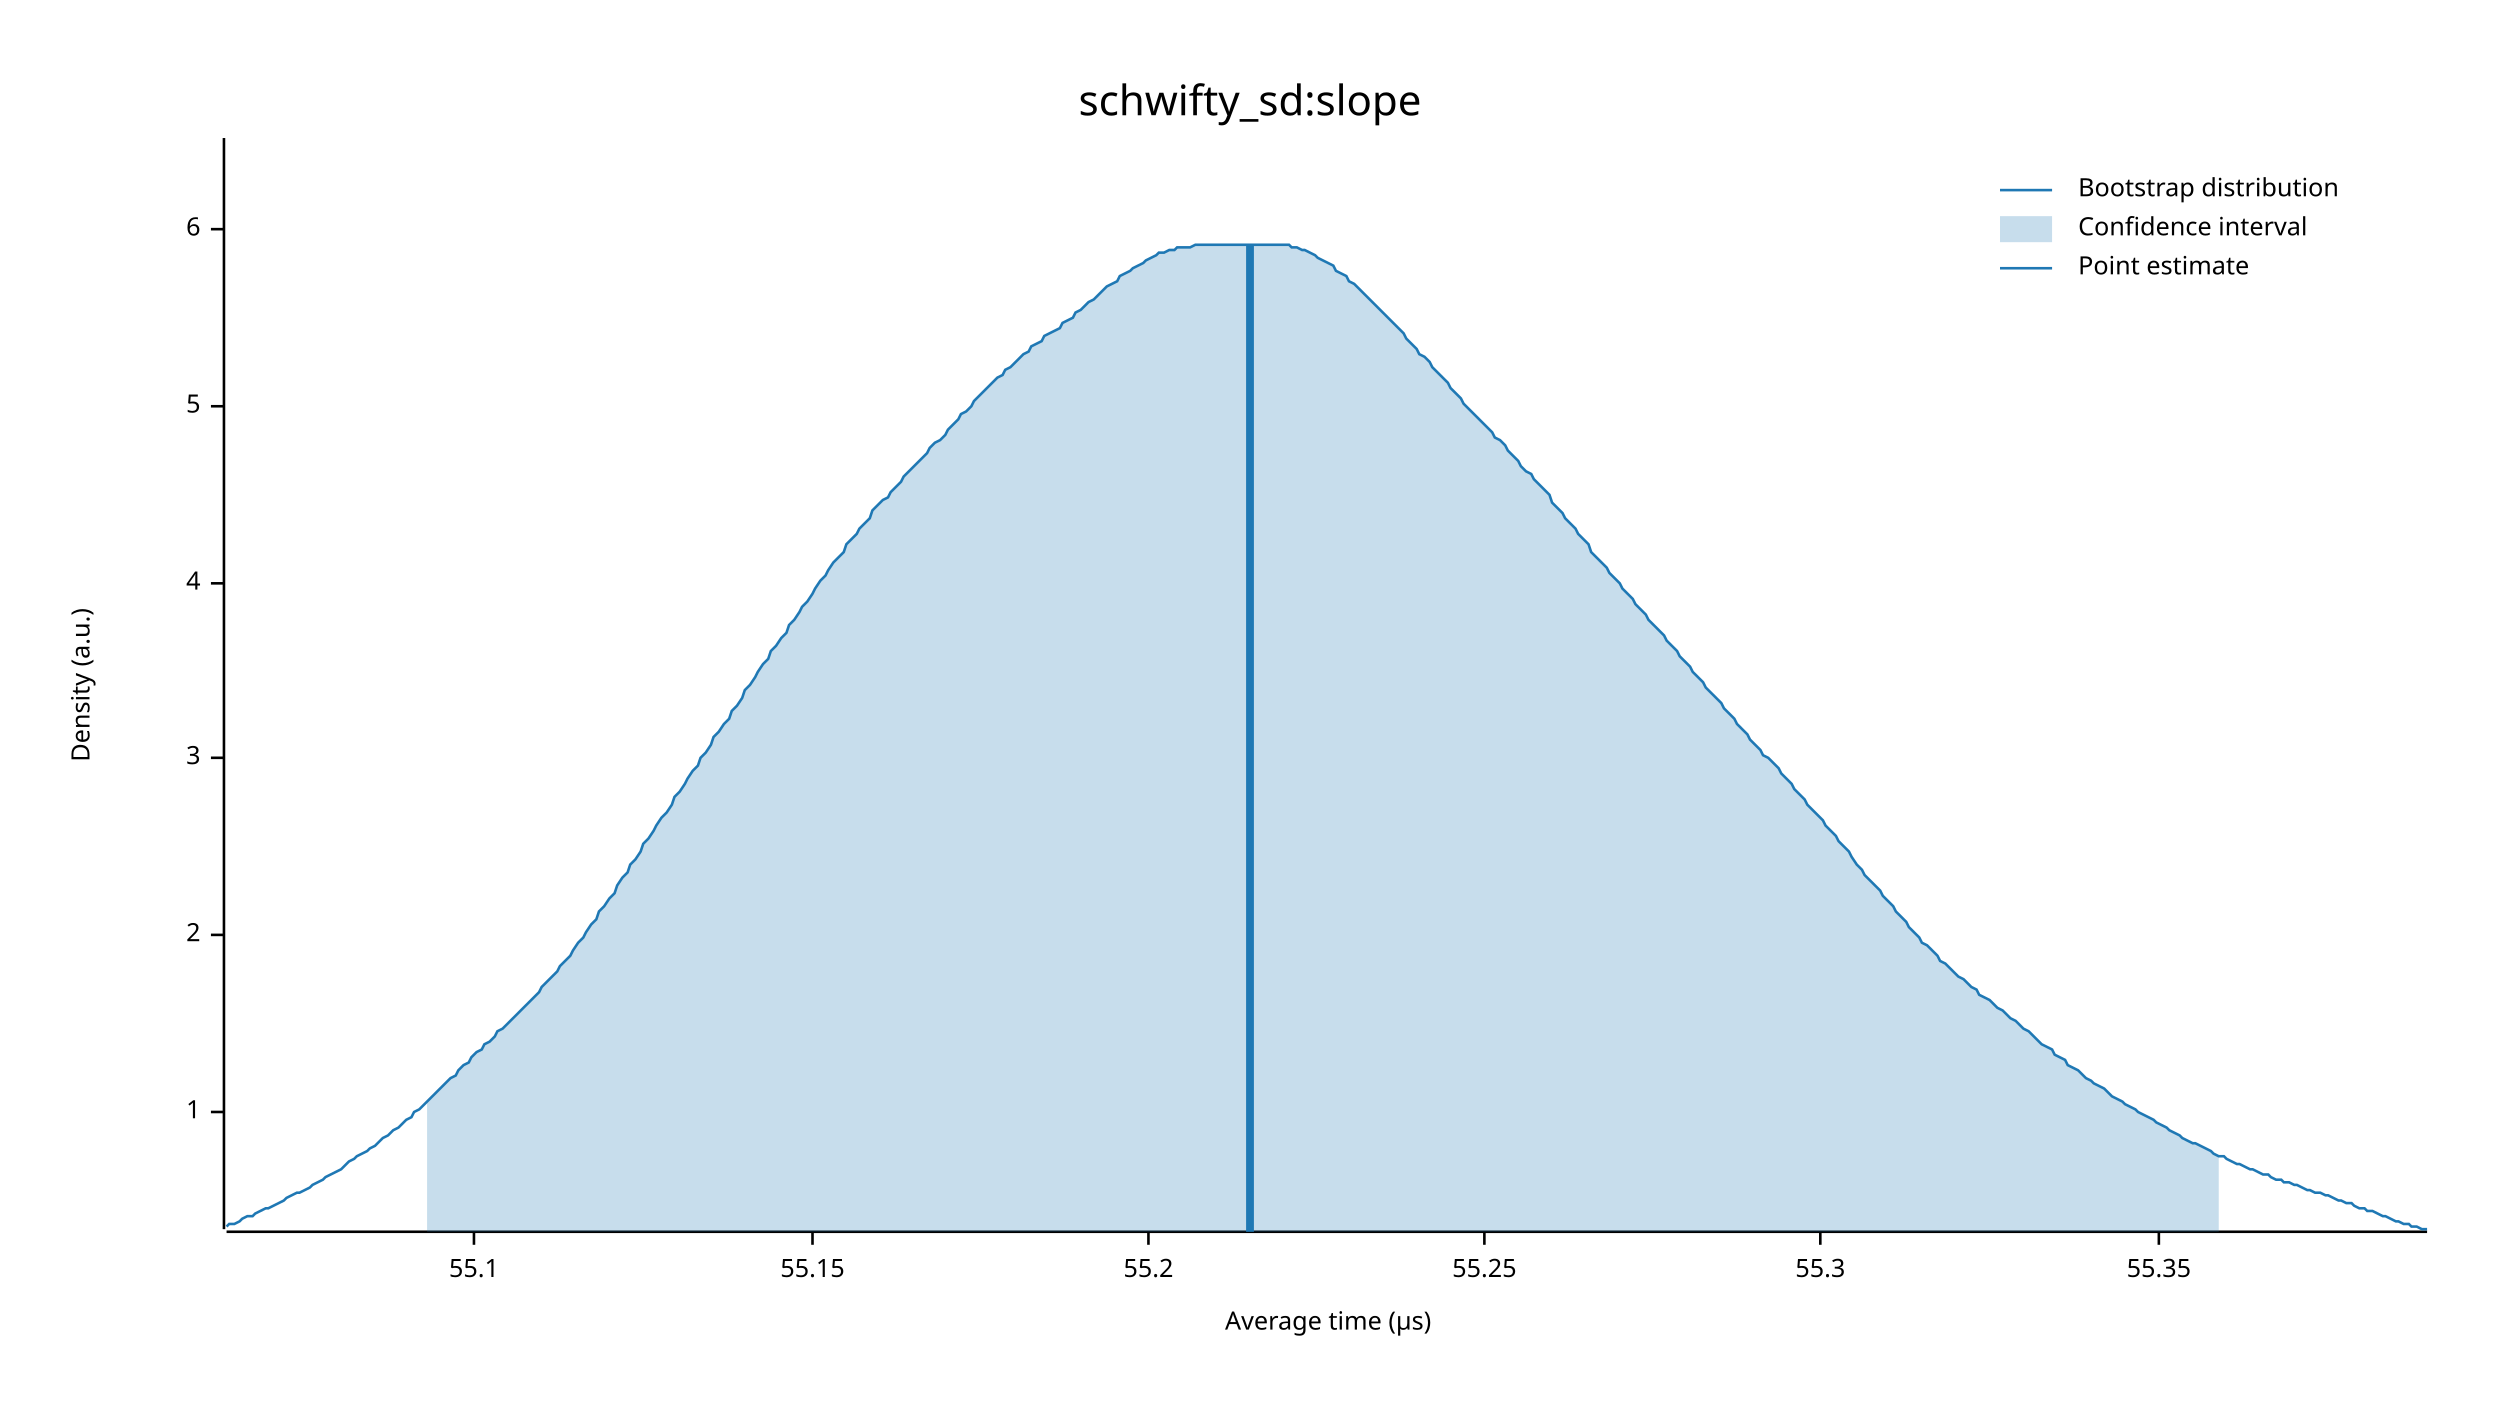
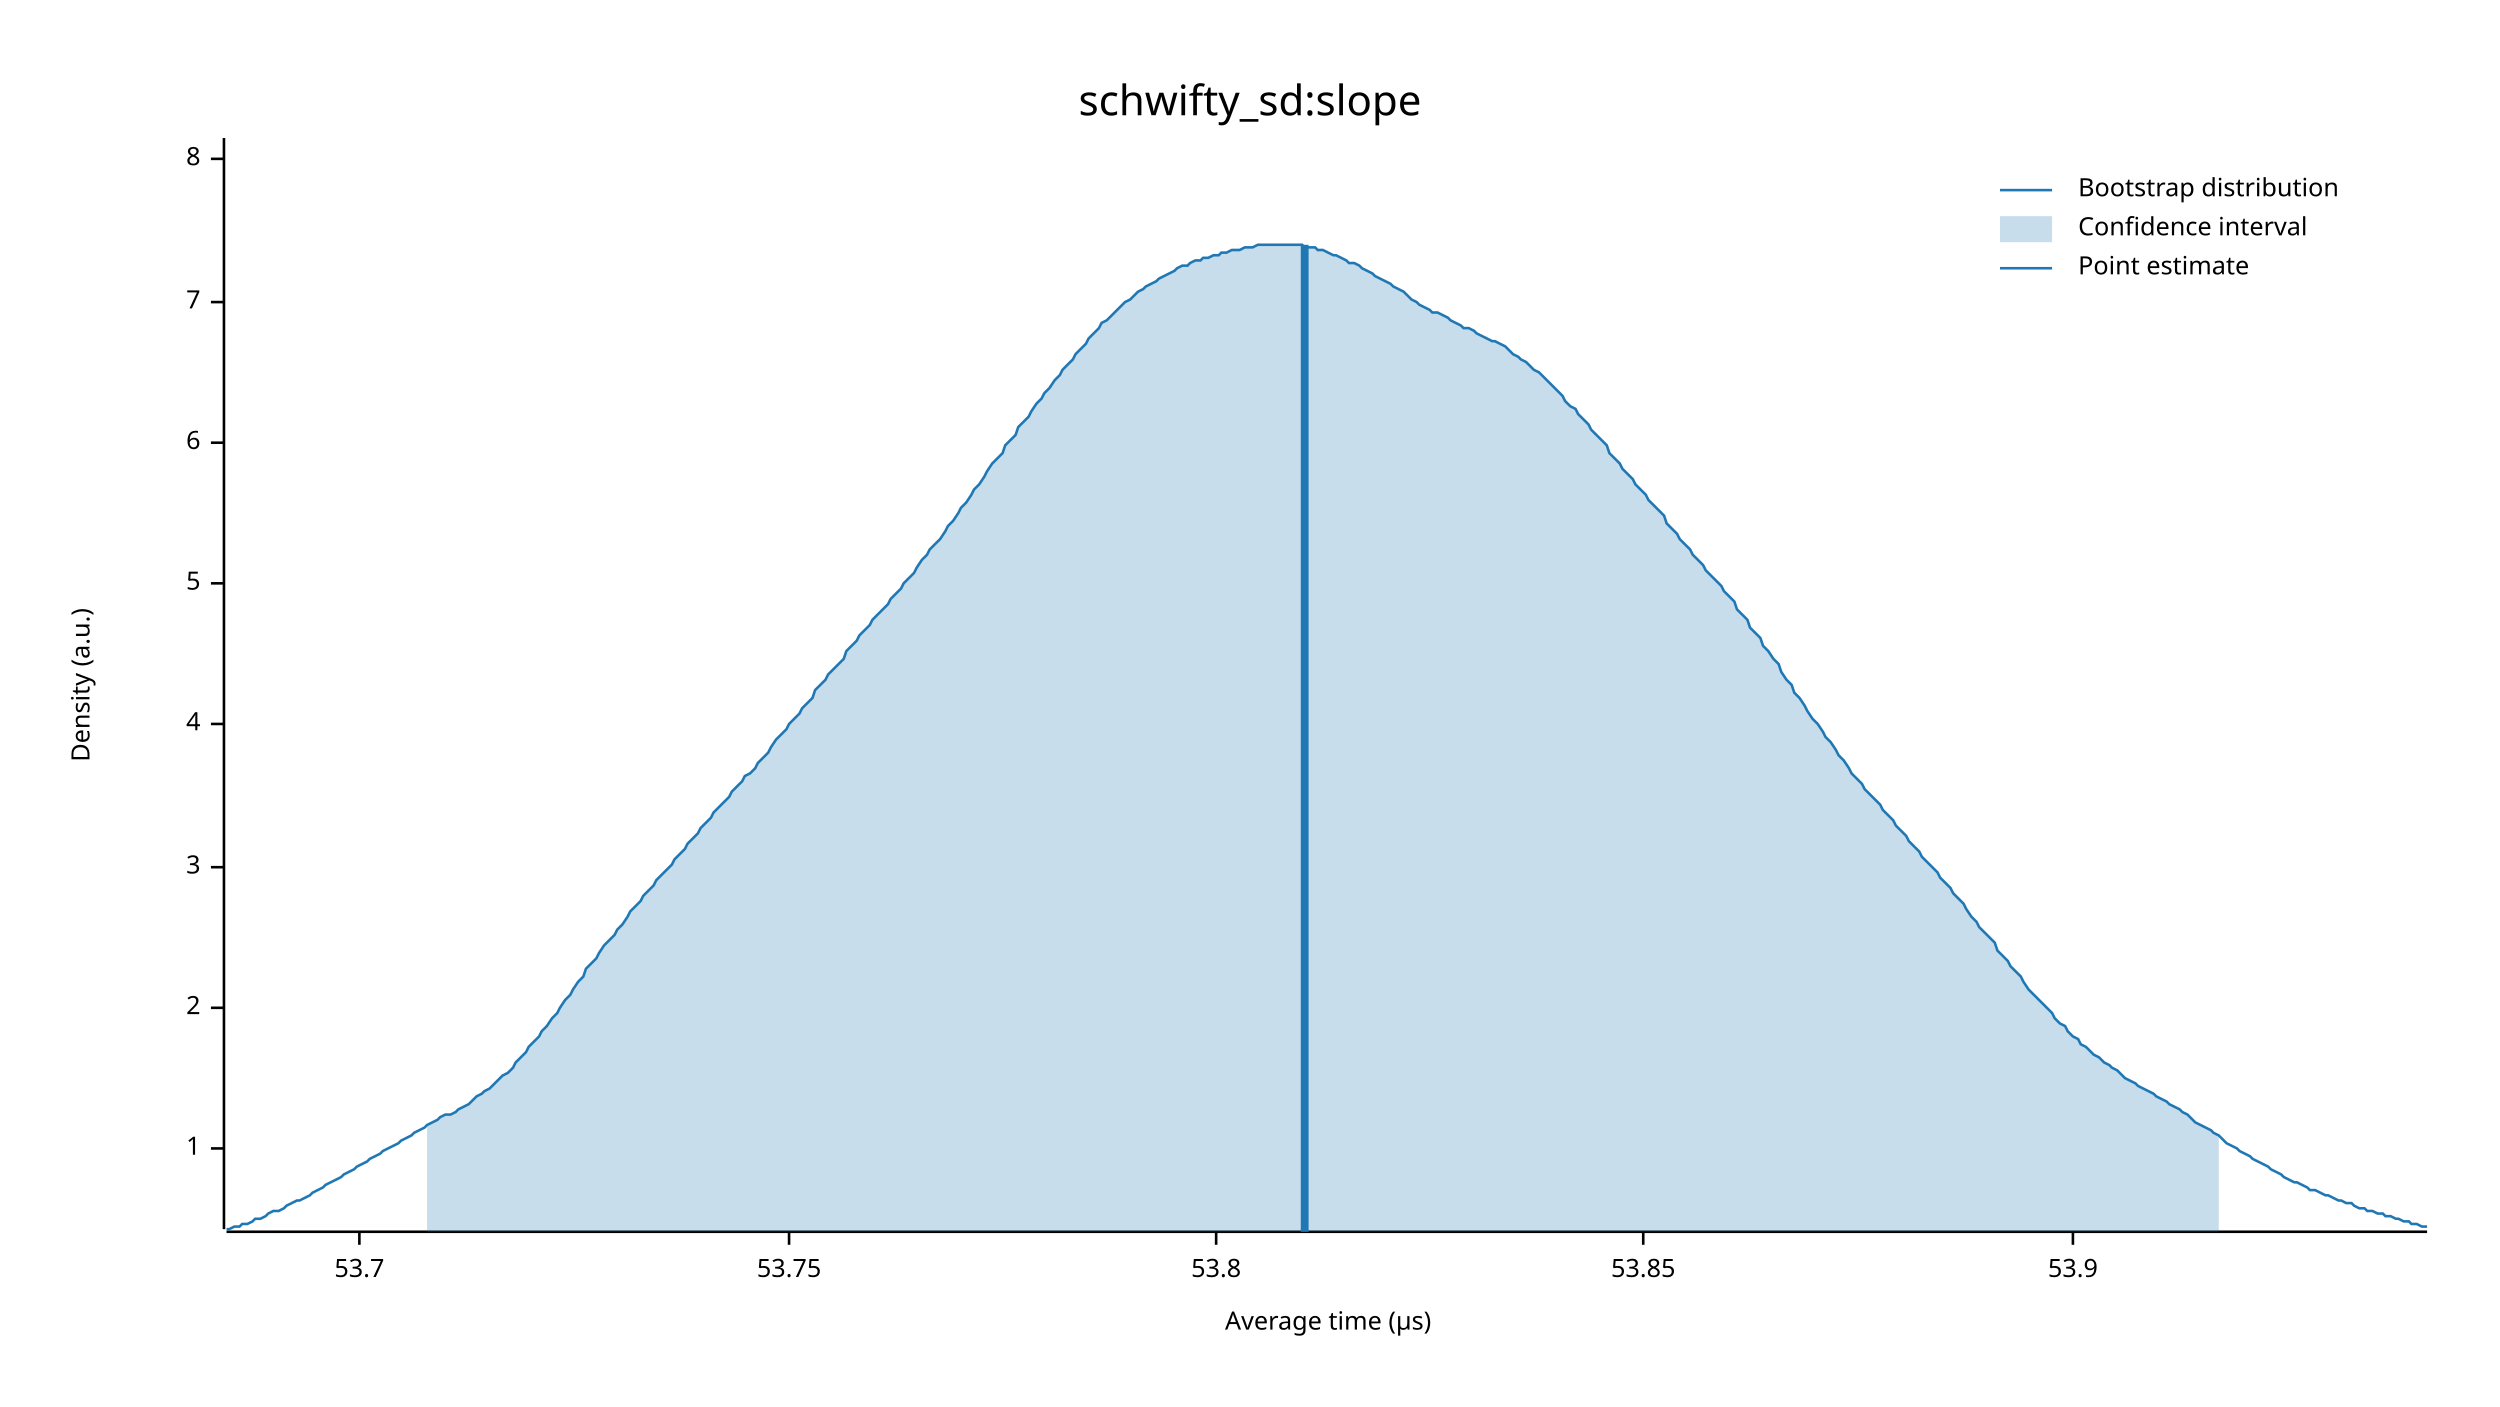
<svg xmlns="http://www.w3.org/2000/svg" width="960" height="540" viewBox="0 0 960 540">
  <text x="480" y="32" dy="0.76em" text-anchor="middle" font-family="sans-serif" font-size="16.129" opacity="1" fill="#000000">
schwifty_sd:slope
</text>
  <text x="27" y="263" dy="0.76em" text-anchor="middle" font-family="sans-serif" font-size="9.677" opacity="1" fill="#000000" transform="rotate(270, 27, 263)">
Density (a.u.)
</text>
  <text x="510" y="513" dy="-0.5ex" text-anchor="middle" font-family="sans-serif" font-size="9.677" opacity="1" fill="#000000">
Average time (µs)
</text>
  <polyline fill="none" opacity="1" stroke="#000000" stroke-width="1" points="86,53 86,472 " />
-   <text x="77" y="427" dy="0.5ex" text-anchor="end" font-family="sans-serif" font-size="9.677" opacity="1" fill="#000000">
+   <text x="77" y="441" dy="0.5ex" text-anchor="end" font-family="sans-serif" font-size="9.677" opacity="1" fill="#000000">
1
</text>
-   <polyline fill="none" opacity="1" stroke="#000000" stroke-width="1" points="81,427 86,427 " />
-   <text x="77" y="359" dy="0.5ex" text-anchor="end" font-family="sans-serif" font-size="9.677" opacity="1" fill="#000000">
+   <polyline fill="none" opacity="1" stroke="#000000" stroke-width="1" points="81,441 86,441 " />
+   <text x="77" y="387" dy="0.5ex" text-anchor="end" font-family="sans-serif" font-size="9.677" opacity="1" fill="#000000">
2
</text>
-   <polyline fill="none" opacity="1" stroke="#000000" stroke-width="1" points="81,359 86,359 " />
-   <text x="77" y="291" dy="0.5ex" text-anchor="end" font-family="sans-serif" font-size="9.677" opacity="1" fill="#000000">
+   <polyline fill="none" opacity="1" stroke="#000000" stroke-width="1" points="81,387 86,387 " />
+   <text x="77" y="333" dy="0.5ex" text-anchor="end" font-family="sans-serif" font-size="9.677" opacity="1" fill="#000000">
3
</text>
-   <polyline fill="none" opacity="1" stroke="#000000" stroke-width="1" points="81,291 86,291 " />
-   <text x="77" y="224" dy="0.5ex" text-anchor="end" font-family="sans-serif" font-size="9.677" opacity="1" fill="#000000">
+   <polyline fill="none" opacity="1" stroke="#000000" stroke-width="1" points="81,333 86,333 " />
+   <text x="77" y="278" dy="0.5ex" text-anchor="end" font-family="sans-serif" font-size="9.677" opacity="1" fill="#000000">
4
</text>
-   <polyline fill="none" opacity="1" stroke="#000000" stroke-width="1" points="81,224 86,224 " />
-   <text x="77" y="156" dy="0.5ex" text-anchor="end" font-family="sans-serif" font-size="9.677" opacity="1" fill="#000000">
+   <polyline fill="none" opacity="1" stroke="#000000" stroke-width="1" points="81,278 86,278 " />
+   <text x="77" y="224" dy="0.5ex" text-anchor="end" font-family="sans-serif" font-size="9.677" opacity="1" fill="#000000">
5
</text>
-   <polyline fill="none" opacity="1" stroke="#000000" stroke-width="1" points="81,156 86,156 " />
-   <text x="77" y="88" dy="0.5ex" text-anchor="end" font-family="sans-serif" font-size="9.677" opacity="1" fill="#000000">
+   <polyline fill="none" opacity="1" stroke="#000000" stroke-width="1" points="81,224 86,224 " />
+   <text x="77" y="170" dy="0.5ex" text-anchor="end" font-family="sans-serif" font-size="9.677" opacity="1" fill="#000000">
6
</text>
-   <polyline fill="none" opacity="1" stroke="#000000" stroke-width="1" points="81,88 86,88 " />
+   <polyline fill="none" opacity="1" stroke="#000000" stroke-width="1" points="81,170 86,170 " />
+   <text x="77" y="116" dy="0.5ex" text-anchor="end" font-family="sans-serif" font-size="9.677" opacity="1" fill="#000000">
+ 7
+ </text>
+   <polyline fill="none" opacity="1" stroke="#000000" stroke-width="1" points="81,116 86,116 " />
+   <text x="77" y="61" dy="0.5ex" text-anchor="end" font-family="sans-serif" font-size="9.677" opacity="1" fill="#000000">
+ 8
+ </text>
+   <polyline fill="none" opacity="1" stroke="#000000" stroke-width="1" points="81,61 86,61 " />
  <polyline fill="none" opacity="1" stroke="#000000" stroke-width="1" points="87,473 932,473 " />
-   <text x="182" y="483" dy="0.76em" text-anchor="middle" font-family="sans-serif" font-size="9.677" opacity="1" fill="#000000">
- 55.1
+   <text x="138" y="483" dy="0.76em" text-anchor="middle" font-family="sans-serif" font-size="9.677" opacity="1" fill="#000000">
+ 53.7
</text>
-   <polyline fill="none" opacity="1" stroke="#000000" stroke-width="1" points="182,473 182,478 " />
-   <text x="312" y="483" dy="0.76em" text-anchor="middle" font-family="sans-serif" font-size="9.677" opacity="1" fill="#000000">
- 55.15
+   <polyline fill="none" opacity="1" stroke="#000000" stroke-width="1" points="138,473 138,478 " />
+   <text x="303" y="483" dy="0.76em" text-anchor="middle" font-family="sans-serif" font-size="9.677" opacity="1" fill="#000000">
+ 53.75
</text>
-   <polyline fill="none" opacity="1" stroke="#000000" stroke-width="1" points="312,473 312,478 " />
-   <text x="441" y="483" dy="0.76em" text-anchor="middle" font-family="sans-serif" font-size="9.677" opacity="1" fill="#000000">
- 55.2
+   <polyline fill="none" opacity="1" stroke="#000000" stroke-width="1" points="303,473 303,478 " />
+   <text x="467" y="483" dy="0.76em" text-anchor="middle" font-family="sans-serif" font-size="9.677" opacity="1" fill="#000000">
+ 53.8
</text>
-   <polyline fill="none" opacity="1" stroke="#000000" stroke-width="1" points="441,473 441,478 " />
-   <text x="570" y="483" dy="0.76em" text-anchor="middle" font-family="sans-serif" font-size="9.677" opacity="1" fill="#000000">
- 55.25
+   <polyline fill="none" opacity="1" stroke="#000000" stroke-width="1" points="467,473 467,478 " />
+   <text x="631" y="483" dy="0.76em" text-anchor="middle" font-family="sans-serif" font-size="9.677" opacity="1" fill="#000000">
+ 53.85
</text>
-   <polyline fill="none" opacity="1" stroke="#000000" stroke-width="1" points="570,473 570,478 " />
-   <text x="699" y="483" dy="0.76em" text-anchor="middle" font-family="sans-serif" font-size="9.677" opacity="1" fill="#000000">
- 55.3
+   <polyline fill="none" opacity="1" stroke="#000000" stroke-width="1" points="631,473 631,478 " />
+   <text x="796" y="483" dy="0.76em" text-anchor="middle" font-family="sans-serif" font-size="9.677" opacity="1" fill="#000000">
+ 53.9
</text>
-   <polyline fill="none" opacity="1" stroke="#000000" stroke-width="1" points="699,473 699,478 " />
-   <text x="829" y="483" dy="0.76em" text-anchor="middle" font-family="sans-serif" font-size="9.677" opacity="1" fill="#000000">
- 55.35
- </text>
-   <polyline fill="none" opacity="1" stroke="#000000" stroke-width="1" points="829,473 829,478 " />
-   <polyline fill="none" opacity="1" stroke="#1F78B4" stroke-width="1" points="87,471 88,470 90,470 92,469 93,468 95,467 97,467 98,466 100,465 102,464 103,464 105,463 107,462 109,461 110,460 112,459 114,458 115,458 117,457 119,456 120,455 122,454 124,453 125,452 127,451 129,450 131,449 132,448 134,446 136,445 137,444 139,443 141,442 142,441 144,440 146,438 147,437 149,436 151,434 153,433 154,432 156,430 158,429 159,427 161,426 163,424 164,423 166,421 168,419 169,418 171,416 173,414 175,413 176,411 178,409 180,408 181,406 183,404 185,403 186,401 188,400 190,398 191,396 193,395 195,393 197,391 198,390 200,388 202,386 203,385 205,383 207,381 208,379 210,377 212,375 214,373 215,371 217,369 219,367 220,365 222,362 224,360 225,358 227,355 229,353 230,350 232,348 234,345 236,343 237,340 239,337 241,335 242,332 244,330 246,327 247,324 249,322 251,319 252,317 254,314 256,312 258,309 259,306 261,304 263,301 264,299 266,296 268,294 269,291 271,289 273,286 274,283 276,281 278,278 280,276 281,273 283,271 285,268 286,265 288,263 290,260 291,258 293,255 295,253 296,250 298,248 300,245 302,243 303,240 305,238 307,235 308,233 310,231 312,228 313,226 315,223 317,221 318,219 320,216 322,214 324,212 325,209 327,207 329,205 330,203 332,201 334,199 335,196 337,194 339,192 341,191 342,189 344,187 346,185 347,183 349,181 351,179 352,178 354,176 356,174 357,172 359,170 361,169 363,167 364,165 366,163 368,161 369,159 371,158 373,156 374,154 376,152 378,150 379,149 381,147 383,145 385,144 386,142 388,141 390,139 391,138 393,136 395,135 396,133 398,132 400,131 401,129 403,128 405,127 407,126 408,124 410,123 412,122 413,120 415,119 417,117 418,116 420,115 422,113 423,112 425,110 427,109 429,108 430,106 432,105 434,104 435,103 437,102 439,101 440,100 442,99 444,98 445,97 447,97 449,96 451,96 452,95 454,95 456,95 457,95 459,94 461,94 462,94 464,94 466,94 468,94 469,94 471,94 473,94 474,94 476,94 478,94 479,94 481,94 483,94 484,94 486,94 488,94 490,94 491,94 493,94 495,94 496,95 498,95 500,96 501,96 503,97 505,98 506,99 508,100 510,101 512,102 513,104 515,105 517,106 518,108 520,109 522,111 523,112 525,114 527,116 528,117 530,119 532,121 534,123 535,124 537,126 539,128 540,130 542,132 544,134 545,136 547,137 549,139 550,141 552,143 554,145 556,147 557,149 559,151 561,153 562,155 564,157 566,159 567,160 569,162 571,164 573,166 574,168 576,169 578,171 579,173 581,175 583,177 584,179 586,181 588,182 589,184 591,186 593,188 595,190 596,193 598,195 600,197 601,199 603,201 605,203 606,205 608,207 610,209 611,212 613,214 615,216 617,218 618,220 620,222 622,224 623,226 625,228 627,230 628,232 630,234 632,236 633,238 635,240 637,242 639,244 640,246 642,248 644,250 645,252 647,254 649,256 650,258 652,260 654,262 655,264 657,266 659,268 661,270 662,272 664,274 666,276 667,278 669,280 671,282 672,284 674,286 676,288 677,290 679,291 681,293 683,295 684,297 686,299 688,301 689,303 691,305 693,307 694,309 696,311 698,313 700,315 701,317 703,319 705,321 706,323 708,325 710,327 711,329 713,332 715,334 716,336 718,338 720,340 722,342 723,344 725,346 727,348 728,350 730,352 732,354 733,356 735,358 737,360 738,362 740,363 742,365 744,367 745,369 747,370 749,372 750,373 752,375 754,376 755,377 757,379 759,380 760,382 762,383 764,384 766,386 767,387 769,388 771,390 772,391 774,392 776,394 777,395 779,396 781,398 782,399 784,401 786,402 788,403 789,405 791,406 793,407 794,409 796,410 798,411 799,412 801,414 803,415 804,416 806,417 808,418 810,420 811,421 813,422 815,423 816,424 818,425 820,426 821,427 823,428 825,429 827,430 828,431 830,432 832,433 833,434 835,435 837,436 838,437 840,438 842,439 843,439 845,440 847,441 849,442 850,443 852,444 854,444 855,445 857,446 859,447 860,447 862,448 864,449 865,449 867,450 869,451 871,451 872,452 874,453 876,453 877,454 879,454 881,455 882,455 884,456 886,457 887,457 889,458 891,458 893,459 894,459 896,460 898,461 899,461 901,462 903,462 904,463 906,464 908,464 909,465 911,465 913,466 915,467 916,467 918,468 920,469 921,469 923,470 925,470 926,471 928,471 930,472 932,472 " />
-   <polygon opacity="0.25" fill="#1F78B4" points="164,423 166,421 168,419 169,418 171,416 173,414 175,413 176,411 178,409 180,408 181,406 183,404 185,403 186,401 188,400 190,398 191,396 193,395 195,393 197,391 198,390 200,388 202,386 203,385 205,383 207,381 208,379 210,377 212,375 214,373 215,371 217,369 219,367 220,365 222,362 224,360 225,358 227,355 229,353 230,350 232,348 234,345 236,343 237,340 239,337 241,335 242,332 244,330 246,327 247,324 249,322 251,319 252,317 254,314 256,312 258,309 259,306 261,304 263,301 264,299 266,296 268,294 269,291 271,289 273,286 274,283 276,281 278,278 280,276 281,273 283,271 285,268 286,265 288,263 290,260 291,258 293,255 295,253 296,250 298,248 300,245 302,243 303,240 305,238 307,235 308,233 310,231 312,228 313,226 315,223 317,221 318,219 320,216 322,214 324,212 325,209 327,207 329,205 330,203 332,201 334,199 335,196 337,194 339,192 341,191 342,189 344,187 346,185 347,183 349,181 351,179 352,178 354,176 356,174 357,172 359,170 361,169 363,167 364,165 366,163 368,161 369,159 371,158 373,156 374,154 376,152 378,150 379,149 381,147 383,145 385,144 386,142 388,141 390,139 391,138 393,136 395,135 396,133 398,132 400,131 401,129 403,128 405,127 407,126 408,124 410,123 412,122 413,120 415,119 417,117 418,116 420,115 422,113 423,112 425,110 427,109 429,108 430,106 432,105 434,104 435,103 437,102 439,101 440,100 442,99 444,98 445,97 447,97 449,96 451,96 452,95 454,95 456,95 457,95 459,94 461,94 462,94 464,94 466,94 468,94 469,94 471,94 473,94 474,94 476,94 478,94 479,94 481,94 483,94 484,94 486,94 488,94 490,94 491,94 493,94 495,94 496,95 498,95 500,96 501,96 503,97 505,98 506,99 508,100 510,101 512,102 513,104 515,105 517,106 518,108 520,109 522,111 523,112 525,114 527,116 528,117 530,119 532,121 534,123 535,124 537,126 539,128 540,130 542,132 544,134 545,136 547,137 549,139 550,141 552,143 554,145 556,147 557,149 559,151 561,153 562,155 564,157 566,159 567,160 569,162 571,164 573,166 574,168 576,169 578,171 579,173 581,175 583,177 584,179 586,181 588,182 589,184 591,186 593,188 595,190 596,193 598,195 600,197 601,199 603,201 605,203 606,205 608,207 610,209 611,212 613,214 615,216 617,218 618,220 620,222 622,224 623,226 625,228 627,230 628,232 630,234 632,236 633,238 635,240 637,242 639,244 640,246 642,248 644,250 645,252 647,254 649,256 650,258 652,260 654,262 655,264 657,266 659,268 661,270 662,272 664,274 666,276 667,278 669,280 671,282 672,284 674,286 676,288 677,290 679,291 681,293 683,295 684,297 686,299 688,301 689,303 691,305 693,307 694,309 696,311 698,313 700,315 701,317 703,319 705,321 706,323 708,325 710,327 711,329 713,332 715,334 716,336 718,338 720,340 722,342 723,344 725,346 727,348 728,350 730,352 732,354 733,356 735,358 737,360 738,362 740,363 742,365 744,367 745,369 747,370 749,372 750,373 752,375 754,376 755,377 757,379 759,380 760,382 762,383 764,384 766,386 767,387 769,388 771,390 772,391 774,392 776,394 777,395 779,396 781,398 782,399 784,401 786,402 788,403 789,405 791,406 793,407 794,409 796,410 798,411 799,412 801,414 803,415 804,416 806,417 808,418 810,420 811,421 813,422 815,423 816,424 818,425 820,426 821,427 823,428 825,429 827,430 828,431 830,432 832,433 833,434 835,435 837,436 838,437 840,438 842,439 843,439 845,440 847,441 849,442 850,443 852,444 852,473 164,473 " />
-   <polyline fill="none" opacity="1" stroke="#1F78B4" stroke-width="3" points="480,473 480,94 " />
+   <polyline fill="none" opacity="1" stroke="#000000" stroke-width="1" points="796,473 796,478 " />
+   <polyline fill="none" opacity="1" stroke="#1F78B4" stroke-width="1" points="87,472 88,472 90,471 92,471 93,470 95,470 97,469 98,468 100,468 102,467 103,466 105,465 107,465 109,464 110,463 112,462 114,461 115,461 117,460 119,459 120,458 122,457 124,456 125,455 127,454 129,453 131,452 132,451 134,450 136,449 137,448 139,447 141,446 142,445 144,444 146,443 147,442 149,441 151,440 153,439 154,438 156,437 158,436 159,435 161,434 163,433 164,432 166,431 168,430 169,429 171,428 173,428 175,427 176,426 178,425 180,424 181,423 183,421 185,420 186,419 188,418 190,416 191,415 193,413 195,412 197,410 198,408 200,406 202,404 203,402 205,400 207,398 208,396 210,394 212,391 214,389 215,387 217,384 219,382 220,380 222,377 224,375 225,372 227,370 229,368 230,366 232,363 234,361 236,359 237,357 239,355 241,352 242,350 244,348 246,346 247,344 249,342 251,340 252,338 254,336 256,334 258,332 259,330 261,328 263,326 264,324 266,322 268,320 269,318 271,316 273,314 274,312 276,310 278,308 280,306 281,304 283,302 285,300 286,298 288,297 290,295 291,293 293,291 295,289 296,287 298,284 300,282 302,280 303,278 305,276 307,274 308,272 310,270 312,268 313,265 315,263 317,261 318,259 320,257 322,255 324,253 325,250 327,248 329,246 330,244 332,242 334,240 335,238 337,236 339,234 341,232 342,230 344,228 346,226 347,224 349,222 351,220 352,218 354,215 356,213 357,211 359,209 361,207 363,204 364,202 366,200 368,197 369,195 371,193 373,190 374,188 376,186 378,183 379,181 381,178 383,176 385,174 386,171 388,169 390,167 391,164 393,162 395,160 396,158 398,155 400,153 401,151 403,149 405,146 407,144 408,142 410,140 412,138 413,136 415,134 417,132 418,130 420,128 422,126 423,124 425,123 427,121 429,119 430,118 432,116 434,115 435,114 437,112 439,111 440,110 442,109 444,108 445,107 447,106 449,105 451,104 452,103 454,102 456,102 457,101 459,100 461,100 462,99 464,99 466,98 468,98 469,97 471,97 473,96 474,96 476,96 478,95 479,95 481,95 483,94 484,94 486,94 488,94 490,94 491,94 493,94 495,94 496,94 498,94 500,94 501,95 503,95 505,95 506,96 508,96 510,97 512,98 513,98 515,99 517,100 518,101 520,101 522,102 523,103 525,104 527,105 528,106 530,107 532,108 534,109 535,110 537,111 539,112 540,113 542,115 544,116 545,117 547,118 549,119 550,120 552,120 554,121 556,122 557,123 559,124 561,125 562,126 564,126 566,127 567,128 569,129 571,130 573,131 574,131 576,132 578,133 579,134 581,136 583,137 584,138 586,139 588,141 589,142 591,143 593,145 595,147 596,148 598,150 600,152 601,154 603,156 605,157 606,159 608,161 610,163 611,165 613,167 615,169 617,171 618,174 620,176 622,178 623,180 625,182 627,184 628,186 630,188 632,190 633,192 635,194 637,196 639,198 640,201 642,203 644,205 645,207 647,209 649,211 650,213 652,215 654,217 655,219 657,221 659,223 661,225 662,227 664,229 666,231 667,234 669,236 671,238 672,241 674,243 676,245 677,248 679,250 681,253 683,255 684,258 686,261 688,263 689,266 691,268 693,271 694,273 696,276 698,278 700,281 701,283 703,285 705,288 706,290 708,292 710,295 711,297 713,299 715,301 716,303 718,305 720,307 722,309 723,311 725,313 727,315 728,317 730,319 732,321 733,323 735,325 737,327 738,329 740,331 742,333 744,335 745,337 747,339 749,341 750,343 752,345 754,347 755,349 757,352 759,354 760,356 762,358 764,360 766,362 767,365 769,367 771,369 772,371 774,373 776,375 777,377 779,380 781,382 782,383 784,385 786,387 788,389 789,391 791,393 793,394 794,396 796,398 798,399 799,401 801,402 803,404 804,405 806,406 808,408 810,409 811,410 813,411 815,413 816,414 818,415 820,416 821,417 823,418 825,419 827,420 828,421 830,422 832,423 833,424 835,425 837,426 838,427 840,428 842,430 843,431 845,432 847,433 849,434 850,435 852,436 854,438 855,439 857,440 859,441 860,442 862,443 864,444 865,445 867,446 869,447 871,448 872,449 874,450 876,451 877,452 879,453 881,454 882,454 884,455 886,456 887,457 889,457 891,458 893,459 894,459 896,460 898,461 899,461 901,462 903,462 904,463 906,464 908,464 909,465 911,465 913,466 915,466 916,467 918,467 920,468 921,468 923,469 925,469 926,470 928,470 930,471 932,471 " />
+   <polygon opacity="0.25" fill="#1F78B4" points="164,432 166,431 168,430 169,429 171,428 173,428 175,427 176,426 178,425 180,424 181,423 183,421 185,420 186,419 188,418 190,416 191,415 193,413 195,412 197,410 198,408 200,406 202,404 203,402 205,400 207,398 208,396 210,394 212,391 214,389 215,387 217,384 219,382 220,380 222,377 224,375 225,372 227,370 229,368 230,366 232,363 234,361 236,359 237,357 239,355 241,352 242,350 244,348 246,346 247,344 249,342 251,340 252,338 254,336 256,334 258,332 259,330 261,328 263,326 264,324 266,322 268,320 269,318 271,316 273,314 274,312 276,310 278,308 280,306 281,304 283,302 285,300 286,298 288,297 290,295 291,293 293,291 295,289 296,287 298,284 300,282 302,280 303,278 305,276 307,274 308,272 310,270 312,268 313,265 315,263 317,261 318,259 320,257 322,255 324,253 325,250 327,248 329,246 330,244 332,242 334,240 335,238 337,236 339,234 341,232 342,230 344,228 346,226 347,224 349,222 351,220 352,218 354,215 356,213 357,211 359,209 361,207 363,204 364,202 366,200 368,197 369,195 371,193 373,190 374,188 376,186 378,183 379,181 381,178 383,176 385,174 386,171 388,169 390,167 391,164 393,162 395,160 396,158 398,155 400,153 401,151 403,149 405,146 407,144 408,142 410,140 412,138 413,136 415,134 417,132 418,130 420,128 422,126 423,124 425,123 427,121 429,119 430,118 432,116 434,115 435,114 437,112 439,111 440,110 442,109 444,108 445,107 447,106 449,105 451,104 452,103 454,102 456,102 457,101 459,100 461,100 462,99 464,99 466,98 468,98 469,97 471,97 473,96 474,96 476,96 478,95 479,95 481,95 483,94 484,94 486,94 488,94 490,94 491,94 493,94 495,94 496,94 498,94 500,94 501,95 503,95 505,95 506,96 508,96 510,97 512,98 513,98 515,99 517,100 518,101 520,101 522,102 523,103 525,104 527,105 528,106 530,107 532,108 534,109 535,110 537,111 539,112 540,113 542,115 544,116 545,117 547,118 549,119 550,120 552,120 554,121 556,122 557,123 559,124 561,125 562,126 564,126 566,127 567,128 569,129 571,130 573,131 574,131 576,132 578,133 579,134 581,136 583,137 584,138 586,139 588,141 589,142 591,143 593,145 595,147 596,148 598,150 600,152 601,154 603,156 605,157 606,159 608,161 610,163 611,165 613,167 615,169 617,171 618,174 620,176 622,178 623,180 625,182 627,184 628,186 630,188 632,190 633,192 635,194 637,196 639,198 640,201 642,203 644,205 645,207 647,209 649,211 650,213 652,215 654,217 655,219 657,221 659,223 661,225 662,227 664,229 666,231 667,234 669,236 671,238 672,241 674,243 676,245 677,248 679,250 681,253 683,255 684,258 686,261 688,263 689,266 691,268 693,271 694,273 696,276 698,278 700,281 701,283 703,285 705,288 706,290 708,292 710,295 711,297 713,299 715,301 716,303 718,305 720,307 722,309 723,311 725,313 727,315 728,317 730,319 732,321 733,323 735,325 737,327 738,329 740,331 742,333 744,335 745,337 747,339 749,341 750,343 752,345 754,347 755,349 757,352 759,354 760,356 762,358 764,360 766,362 767,365 769,367 771,369 772,371 774,373 776,375 777,377 779,380 781,382 782,383 784,385 786,387 788,389 789,391 791,393 793,394 794,396 796,398 798,399 799,401 801,402 803,404 804,405 806,406 808,408 810,409 811,410 813,411 815,413 816,414 818,415 820,416 821,417 823,418 825,419 827,420 828,421 830,422 832,423 833,424 835,425 837,426 838,427 840,428 842,430 843,431 845,432 847,433 849,434 850,435 852,436 852,473 164,473 " />
+   <polyline fill="none" opacity="1" stroke="#1F78B4" stroke-width="3" points="501,473 501,94 " />
  <text x="798" y="68" dy="0.76em" text-anchor="start" font-family="sans-serif" font-size="9.677" opacity="1" fill="#000000">
Bootstrap distribution
</text>
  <text x="798" y="83" dy="0.76em" text-anchor="start" font-family="sans-serif" font-size="9.677" opacity="1" fill="#000000">
Confidence interval
</text>
  <text x="798" y="98" dy="0.76em" text-anchor="start" font-family="sans-serif" font-size="9.677" opacity="1" fill="#000000">
Point estimate
</text>
  <polyline fill="none" opacity="1" stroke="#1F78B4" stroke-width="1" points="768,73 788,73 " />
  <rect x="768" y="83" width="20" height="10" opacity="0.25" fill="#1F78B4" stroke="none" />
  <polyline fill="none" opacity="1" stroke="#1F78B4" stroke-width="1" points="768,103 788,103 " />
</svg>
